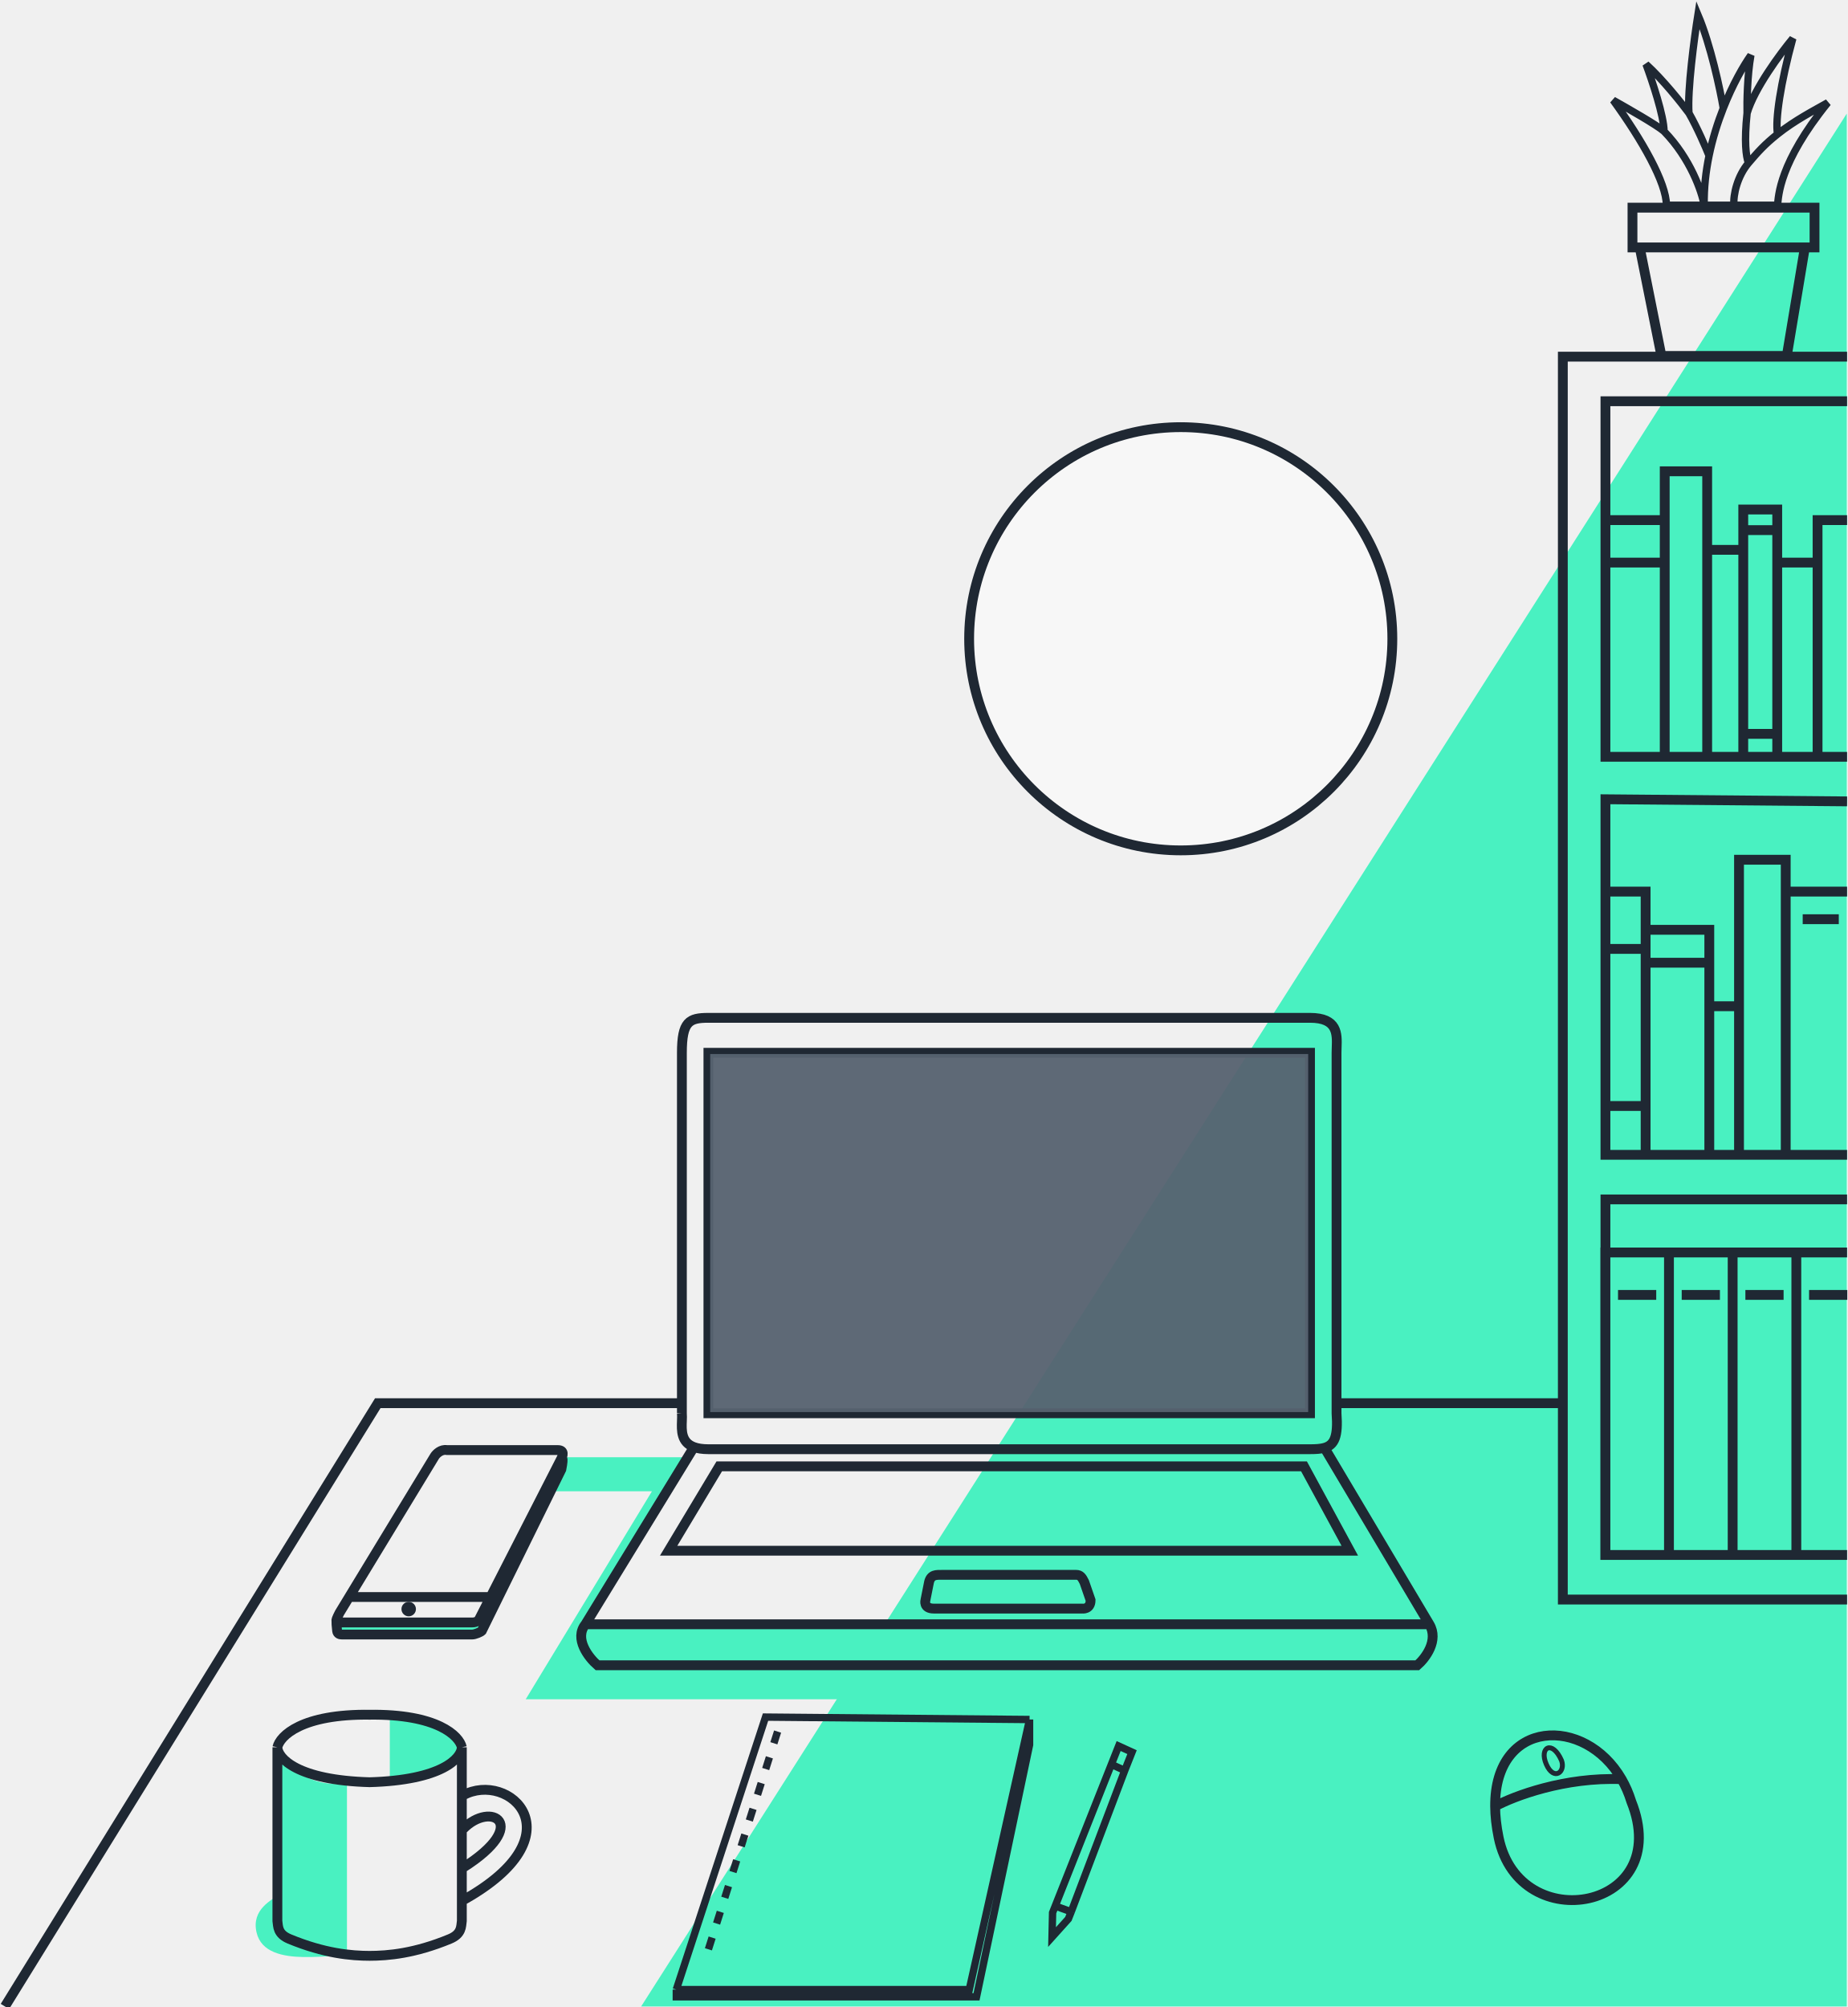
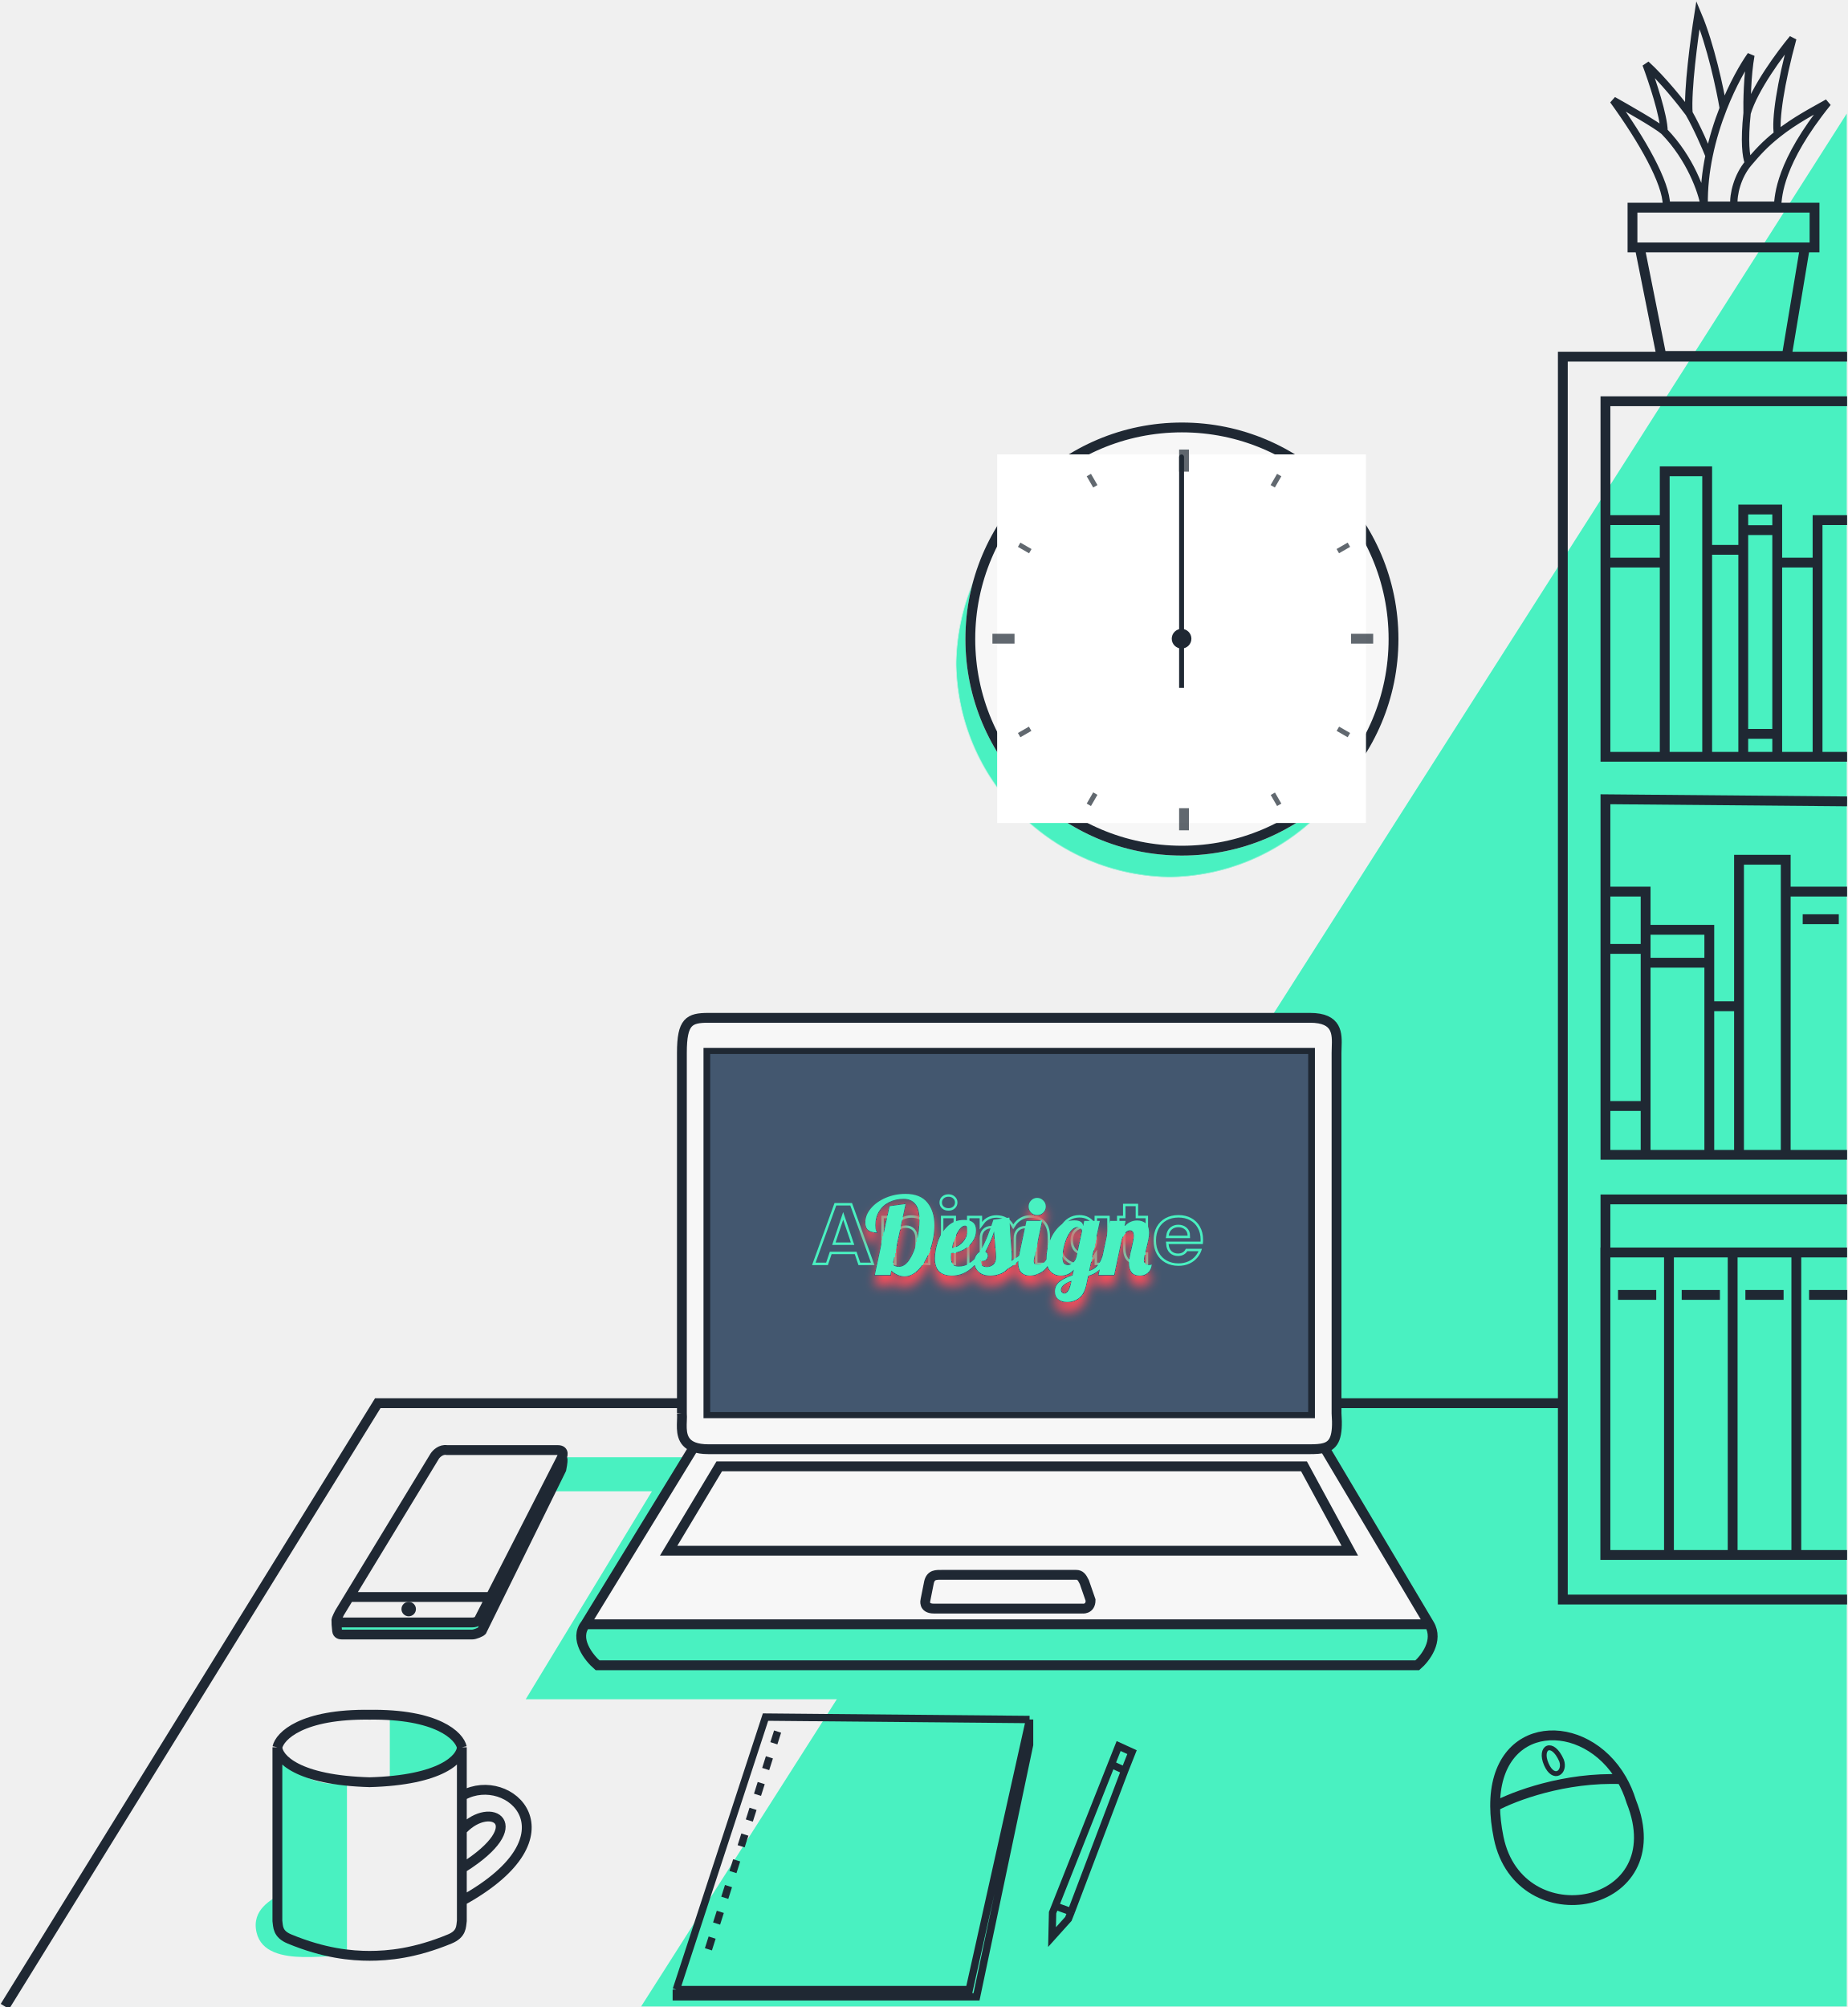
- <svg xmlns="http://www.w3.org/2000/svg" class="hero__objects" width="752" height="817" viewBox="0 0 752 817" fill="none">
-   <g class="objects">
-     <path class="objects__shadow-main" d="M751.785 816.777H261L751.785 46.244V816.777Z" fill="#49F1C1" />
-     <path class="objects__desk" d="M2 816.777L153.786 571.204H277.474M544.971 571.204H636.089" stroke="#1F2833" stroke-width="4" />
-     <g class="objects__clock" filter="url(#filter0_d)">
-       <circle cx="480.662" cy="260.027" r="88.141" fill="#F7F7F7" />
-       <circle cx="480.662" cy="260.027" r="86.141" stroke="#1F2833" stroke-width="4" />
+ <svg xmlns="http://www.w3.org/2000/svg" width="752" height="817" viewBox="0 0 752 817" fill="none">
+   <g id="hero__objects">
+     <path id="objects__shadow-main" d="M751.785 816.777H261L751.785 46.244V816.777Z" fill="#49F1C1" />
+     <path id="objects__desk" d="M2 816.777L153.786 571.204H277.474M544.971 571.204H636.089" stroke="#1F2833" stroke-width="4" />
+     <path id="objects__bookshelf" d="M751.919 651.137H636.206V145.187H751.919M751.919 308.076H653.552V163.334H751.919M751.919 326.223L653.552 325.359V470.101H751.919M751.919 488.248H653.552V632.99H751.919M679.413 509.851H653.489V632.99H679.413V509.851ZM679.413 509.851H705.337M705.337 509.851V632.99H731.261V509.851M705.337 509.851H731.261M731.261 509.851H751.919M658.673 527.134H674.228M684.597 527.134H700.152M710.521 527.134H726.076M736.445 527.134H752M654.353 362.949H669.907V378.503M669.907 378.503H695.831V391.897M669.907 378.503V386.28M695.831 409.612V468.373M695.831 409.612H707.929M695.831 409.612V391.897M707.929 409.612V468.373M707.929 409.612V349.987H726.94V362.949M726.94 362.949V468.373M726.94 362.949H751.919M669.907 386.28H654.353M669.907 386.28V391.897M669.907 450.226V468.373M669.907 450.226H654.353M669.907 450.226V391.897M669.907 391.897H695.831M733.853 374.182H748.543M655.217 211.725H677.684M677.684 211.725V229.008M677.684 211.725V191.85H694.967V223.823M694.967 223.823V306.78M694.967 223.823H709.657M709.657 223.823V298.736M709.657 223.823V215.794M723.483 229.008H739.902M723.483 229.008V215.794M723.483 229.008V298.736M739.902 229.008V306.78M739.902 229.008V211.725H751.919M677.684 306.78V229.008M677.684 229.008H655.217M723.483 215.794V207.405H709.657V215.794M723.483 215.794H709.657M723.483 298.736V306.78M723.483 298.736H709.657M709.657 306.78V298.736" stroke="#1F2833" stroke-width="4" />
+     <g id="objects__clock">
+       <g id="objects__circle" filter="url(#filter0_d)">
+         <circle cx="481.141" cy="260.141" r="88.141" fill="#F7F7F7" />
+         <circle cx="481.141" cy="260.141" r="86.141" stroke="#1F2833" stroke-width="4" />
+       </g>
+       <g id="hour" clip-path="url(#clip0)">
+         <rect width="80" height="80" transform="translate(441 220)" fill="white" />
+         <path id="line" d="M479 222.5C479 221.119 480.119 220 481.5 220C482.881 220 484 221.119 484 222.5V260H479V222.5Z" fill="#1F2833" />
+       </g>
+       <g id="minute" clip-path="url(#clip1)">
+         <rect width="150" height="150" transform="translate(406 185)" fill="white" />
+         <path id="line_2" d="M479 187C479 185.895 479.895 185 481 185C482.105 185 483 185.895 483 187V260H479V187Z" fill="#1F2833" />
+       </g>
+       <g id="sec">
+         <rect width="150" height="150" transform="translate(406 185)" fill="white" />
+         <path id="line_3" d="M480 186C480 185.448 480.448 185 481 185C481.552 185 482 185.448 482 186V280H480V186Z" fill="#1F2833" />
+       </g>
+       <circle id="middle-circle" cx="481" cy="260" r="4" fill="#1F2833" />
+       <g id="dash">
+         <rect id="5" x="517.289" y="323.622" width="2" height="5.19" transform="rotate(-30 517.289 323.622)" fill="#1F2833" fill-opacity="0.7" />
+         <rect id="11" x="442.384" y="193.883" width="2" height="5.282" transform="rotate(-30 442.384 193.883)" fill="#1F2833" fill-opacity="0.7" />
+         <rect id="4" x="544.13" y="297.525" width="2" height="5.181" transform="rotate(-60 544.13 297.525)" fill="#1F2833" fill-opacity="0.7" />
+         <rect id="10" x="414.383" y="222.616" width="2" height="5.24" transform="rotate(-60 414.383 222.616)" fill="#1F2833" fill-opacity="0.7" />
+         <rect id="7" x="445.016" y="322.558" width="2" height="5.264" transform="rotate(30 445.016 322.558)" fill="#1F2833" fill-opacity="0.7" />
+         <rect id="1" x="519.884" y="192.883" width="2" height="5.282" transform="rotate(30 519.884 192.883)" fill="#1F2833" fill-opacity="0.7" />
+         <rect id="8" x="418.856" y="295.801" width="2" height="5.167" transform="rotate(60 418.856 295.801)" fill="#1F2833" fill-opacity="0.7" />
+         <rect id="2" x="548.617" y="220.884" width="2" height="5.215" transform="rotate(60 548.617 220.884)" fill="#1F2833" fill-opacity="0.7" />
+         <rect id="12" x="480" y="183" width="4" height="9" fill="#1F2833" fill-opacity="0.7" />
+         <rect id="6" x="480" y="329" width="4" height="9" fill="#1F2833" fill-opacity="0.7" />
+         <rect id="3" x="550" y="262" width="4" height="9" transform="rotate(-90 550 262)" fill="#1F2833" fill-opacity="0.7" />
+         <rect id="9" x="404" y="262" width="4" height="9" transform="rotate(-90 404 262)" fill="#1F2833" fill-opacity="0.7" />
+       </g>
    </g>
-     <path class="objects__bookshelf" d="M751.919 651.137H636.206V145.187H751.919M751.919 308.076H653.552V163.334H751.919M751.919 326.223L653.552 325.359V470.101H751.919M751.919 488.248H653.552V632.99H751.919M679.413 509.851H653.489V632.99H679.413V509.851ZM679.413 509.851H705.337M705.337 509.851V632.99H731.261V509.851M705.337 509.851H731.261M731.261 509.851H751.919M658.673 527.134H674.228M684.597 527.134H700.152M710.521 527.134H726.076M736.445 527.134H752M654.353 362.949H669.907V378.503M669.907 378.503H695.831V391.897M669.907 378.503V386.28M695.831 409.612V468.373M695.831 409.612H707.929M695.831 409.612V391.897M707.929 409.612V468.373M707.929 409.612V349.987H726.94V362.949M726.94 362.949V468.373M726.94 362.949H751.919M669.907 386.28H654.353M669.907 386.28V391.897M669.907 450.226V468.373M669.907 450.226H654.353M669.907 450.226V391.897M669.907 391.897H695.831M733.853 374.182H748.543M655.217 211.725H677.684M677.684 211.725V229.008M677.684 211.725V191.85H694.967V223.823M694.967 223.823V306.78M694.967 223.823H709.657M709.657 223.823V298.736M709.657 223.823V215.794M723.483 229.008H739.902M723.483 229.008V215.794M723.483 229.008V298.736M739.902 229.008V306.78M739.902 229.008V211.725H751.919M677.684 306.78V229.008M677.684 229.008H655.217M723.483 215.794V207.405H709.657V215.794M723.483 215.794H709.657M723.483 298.736V306.78M723.483 298.736H709.657M709.657 306.78V298.736" stroke="#1F2833" stroke-width="4" />
-     <g class="objects__mouse">
-       <path class="mouse__main" d="M608.645 735.306C608.671 739.157 609.126 743.407 610.083 748.067C618.549 789.293 681.737 777.514 664.069 733.344C663.048 730.023 661.716 726.995 660.143 724.267M608.645 735.306C608.405 699.534 645.188 698.33 660.143 724.267M608.645 735.306C616.159 731.219 636.978 723.288 660.143 724.267" stroke="#1F2833" stroke-width="4" />
-       <path class="mouse__wheel" d="M629.478 718.183C626.468 711.245 631.91 708.101 635.669 716.642C637.42 721.407 632.488 725.122 629.478 718.183Z" stroke="#1F2833" stroke-width="2" />
+     <g id="objects__mouse">
+       <path id="mouse__main" d="M608.645 735.306C608.671 739.157 609.126 743.407 610.083 748.067C618.549 789.293 681.737 777.514 664.069 733.344C663.048 730.023 661.716 726.995 660.143 724.267M608.645 735.306C608.405 699.534 645.188 698.33 660.143 724.267M608.645 735.306C616.159 731.219 636.978 723.288 660.143 724.267" stroke="#1F2833" stroke-width="4" />
+       <path id="mouse__wheel" d="M629.478 718.183C626.468 711.245 631.91 708.101 635.669 716.642C637.42 721.407 632.488 725.122 629.478 718.183Z" stroke="#1F2833" stroke-width="2" />
    </g>
-     <g class="objects__mug">
-       <g class="mug__shadow">
+     <g id="objects__mug">
+       <g id="mug__shadow">
        <path d="M158.683 724.155L158.683 699.883C164.45 698.498 182.118 699.883 187.003 710.683C190.958 719.427 161.676 725.854 158.683 724.155Z" fill="#49F1C1" />
        <path d="M141.241 797.147V726.288C132.069 726.288 127.178 726.288 113.725 716.783V771.223C110.885 773.297 102.232 777.168 104.44 786.657C108.216 802.886 139.391 793.614 141.241 797.147Z" fill="#49F1C1" />
      </g>
-       <path class="mug__main" d="M188.499 730.841C207.149 720.583 236.105 747.037 188.499 773.539M188.499 744.583C199.787 732.852 216.474 742.62 188.499 760.288M112.918 711.27V781.943C113.245 784.234 112.918 787.274 117.826 789.305C132.059 795.194 142.856 796.176 150.708 796.176M112.918 711.27C113.9 706.69 122.832 697.626 150.708 698.019M112.918 711.27C113.082 715.687 120.869 724.718 150.708 725.503M188.008 711.27V781.943C187.681 784.234 188.008 787.274 183.1 789.305C168.867 795.194 158.07 796.176 150.218 796.176M188.008 711.27C187.026 706.69 178.094 697.626 150.218 698.019M188.008 711.27C187.844 715.687 180.057 724.718 150.218 725.503" stroke="#1F2833" stroke-width="4" />
+       <path id="mug__main" d="M188.499 730.841C207.149 720.583 236.105 747.037 188.499 773.539M188.499 744.583C199.787 732.852 216.474 742.62 188.499 760.288M112.918 711.27V781.943C113.245 784.234 112.918 787.274 117.826 789.305C132.059 795.194 142.856 796.176 150.708 796.176M112.918 711.27C113.9 706.69 122.832 697.626 150.708 698.019M112.918 711.27C113.082 715.687 120.869 724.718 150.708 725.503M188.008 711.27V781.943C187.681 784.234 188.008 787.274 183.1 789.305C168.867 795.194 158.07 796.176 150.218 796.176M188.008 711.27C187.026 706.69 178.094 697.626 150.218 698.019M188.008 711.27C187.844 715.687 180.057 724.718 150.218 725.503" stroke="#1F2833" stroke-width="4" />
    </g>
-     <g class="objects__laptop">
-       <path class="laptop__shadow" d="M230.706 593.208H281.175L238.323 661.198H581.872V691.719H369.107H214.02L265.398 607.062H223.835L230.706 593.208Z" fill="#49F1C1" />
-       <path class="laptop__main" d="M277.588 575.311C277.588 532.285 277.588 428.566 277.588 428.566M277.588 575.311V428.566M277.588 575.311C277.677 576.204 277.636 577.257 277.593 578.382C277.44 582.319 277.254 587.135 282.496 589.07M277.588 428.566C277.588 415.805 280.533 414.333 288.385 414.333H533.287C544.58 414.333 544.341 420.868 544.137 426.453C544.11 427.179 544.084 427.889 544.084 428.566V575.311C544.789 584.832 543.214 588.222 539.176 589.375M238.325 661.198L282.496 589.07M238.325 661.198H581.874M238.325 661.198C233.613 667.087 239.634 674.776 243.233 677.885H576.967C580.238 675.074 585.801 667.802 581.874 661.198M282.496 589.07C283.981 589.619 285.903 589.936 288.385 589.936C300.164 589.936 456.561 589.936 533.287 589.936C535.635 589.936 537.595 589.827 539.176 589.375M581.874 661.198L539.176 589.375M292.802 596.905H530.833L549.483 631.26H272.189L292.802 596.905ZM383.597 641.076C381.143 641.076 378.984 640.879 378.199 644.02L376.726 651.382C376.726 651.382 375.745 654.818 380.162 654.818C384.088 654.818 422.042 654.818 440.528 654.818C440.528 654.818 443.964 655.308 443.964 651.382L441.412 644.02C440.43 642.057 439.792 641.076 438.074 641.076C434.148 641.076 400.12 641.076 383.597 641.076ZM288.385 428.566H533.287V575.311H288.385V428.566Z" stroke="#1F2833" stroke-width="4" />
-       <path class="laptop__monitor" d="M532.539 429.057H289.109V574.82H532.539V429.057Z" fill="#586371" fill-opacity="0.95" />
+     <g id="laptop">
+       <path id="laptop__shadow" d="M230.706 593.208H281.175L238.323 661.198H581.872V691.719H369.107H214.02L265.398 607.062H223.835L230.706 593.208Z" fill="#49F1C1" />
+       <g id="laptop__main">
+         <path fill-rule="evenodd" clip-rule="evenodd" d="M544.084 575.311V428.566C544.084 427.889 544.11 427.179 544.137 426.453C544.341 420.868 544.58 414.333 533.287 414.333H288.385C280.533 414.333 277.588 415.805 277.588 428.566V575.311C277.677 576.204 277.636 577.257 277.593 578.382C277.44 582.319 277.254 587.135 282.496 589.07L238.325 661.198H581.874L539.176 589.375C543.214 588.222 544.789 584.832 544.084 575.311Z" fill="#F7F7F7" />
+         <path d="M277.588 575.311C277.588 532.285 277.588 428.566 277.588 428.566M277.588 575.311V428.566M277.588 575.311C277.677 576.204 277.636 577.257 277.593 578.382C277.44 582.319 277.254 587.135 282.496 589.07M277.588 428.566C277.588 415.805 280.533 414.333 288.385 414.333H533.287C544.58 414.333 544.341 420.868 544.137 426.453C544.11 427.179 544.084 427.889 544.084 428.566V575.311C544.789 584.832 543.214 588.222 539.176 589.375M238.325 661.198L282.496 589.07M238.325 661.198H581.874M238.325 661.198C233.613 667.087 239.634 674.776 243.233 677.885H576.967C580.238 675.074 585.801 667.802 581.874 661.198M282.496 589.07C283.981 589.619 285.903 589.936 288.385 589.936C300.164 589.936 456.561 589.936 533.287 589.936C535.635 589.936 537.594 589.827 539.176 589.375M581.874 661.198L539.176 589.375M292.802 596.905H530.833L549.483 631.26H272.189L292.802 596.905ZM383.597 641.076C381.143 641.076 378.984 640.879 378.199 644.02L376.726 651.382C376.726 651.382 375.745 654.818 380.162 654.818C384.088 654.818 422.042 654.818 440.528 654.818C440.528 654.818 443.964 655.308 443.964 651.382L441.412 644.02C440.43 642.057 439.792 641.076 438.074 641.076C434.148 641.076 400.12 641.076 383.597 641.076ZM288.385 428.566H533.287V575.311H288.385V428.566Z" stroke="#1F2833" stroke-width="4" />
+       </g>
+       <g id="laptop__monitor">
+         <path id="laptop__monitor-bg" d="M532.539 429.057H289.109V574.82H532.539V429.057Z" fill="#43576F" />
+         <g id="laptop__text-animate">
+           <mask id="path-30-inside-1" fill="white">
+             <path d="M347.964 510.536H338.532L337.02 515H330.576L339.72 489.728H346.848L355.992 515H349.476L347.964 510.536ZM346.38 505.784L343.248 496.532L340.152 505.784H346.38Z" />
+             <path d="M371.015 494.696C373.367 494.696 375.239 495.464 376.631 497C378.047 498.512 378.755 500.6 378.755 503.264V515H372.635V504.092C372.635 502.748 372.287 501.704 371.591 500.96C370.895 500.216 369.959 499.844 368.783 499.844C367.607 499.844 366.671 500.216 365.975 500.96C365.279 501.704 364.931 502.748 364.931 504.092V515H358.775V494.912H364.931V497.576C365.555 496.688 366.395 495.992 367.451 495.488C368.507 494.96 369.695 494.696 371.015 494.696Z" />
+             <path d="M386.129 492.824C385.049 492.824 384.161 492.512 383.465 491.888C382.793 491.24 382.457 490.448 382.457 489.512C382.457 488.552 382.793 487.76 383.465 487.136C384.161 486.488 385.049 486.164 386.129 486.164C387.185 486.164 388.049 486.488 388.721 487.136C389.417 487.76 389.765 488.552 389.765 489.512C389.765 490.448 389.417 491.24 388.721 491.888C388.049 492.512 387.185 492.824 386.129 492.824ZM389.189 494.912V515H383.033V494.912H389.189Z" />
+             <path d="M419.282 494.696C421.778 494.696 423.758 495.452 425.222 496.964C426.71 498.476 427.454 500.576 427.454 503.264V515H421.334V504.092C421.334 502.796 420.986 501.8 420.29 501.104C419.618 500.384 418.682 500.024 417.482 500.024C416.282 500.024 415.334 500.384 414.638 501.104C413.966 501.8 413.63 502.796 413.63 504.092V515H407.51V504.092C407.51 502.796 407.162 501.8 406.466 501.104C405.794 500.384 404.858 500.024 403.658 500.024C402.458 500.024 401.51 500.384 400.814 501.104C400.142 501.8 399.806 502.796 399.806 504.092V515H393.65V494.912H399.806V497.432C400.43 496.592 401.246 495.932 402.254 495.452C403.262 494.948 404.402 494.696 405.674 494.696C407.186 494.696 408.53 495.02 409.706 495.668C410.906 496.316 411.842 497.24 412.514 498.44C413.21 497.336 414.158 496.436 415.358 495.74C416.558 495.044 417.866 494.696 419.282 494.696Z" />
+             <path d="M430.536 504.92C430.536 502.856 430.92 501.044 431.688 499.484C432.48 497.924 433.548 496.724 434.892 495.884C436.236 495.044 437.736 494.624 439.392 494.624C440.808 494.624 442.044 494.912 443.1 495.488C444.18 496.064 445.008 496.82 445.584 497.756V494.912H451.74V515H445.584V512.156C444.984 513.092 444.144 513.848 443.064 514.424C442.008 515 440.772 515.288 439.356 515.288C437.724 515.288 436.236 514.868 434.892 514.028C433.548 513.164 432.48 511.952 431.688 510.392C430.92 508.808 430.536 506.984 430.536 504.92ZM445.584 504.956C445.584 503.42 445.152 502.208 444.288 501.32C443.448 500.432 442.416 499.988 441.192 499.988C439.968 499.988 438.924 500.432 438.06 501.32C437.22 502.184 436.8 503.384 436.8 504.92C436.8 506.456 437.22 507.68 438.06 508.592C438.924 509.48 439.968 509.924 441.192 509.924C442.416 509.924 443.448 509.48 444.288 508.592C445.152 507.704 445.584 506.492 445.584 504.956Z" />
+             <path d="M467.389 509.78V515H464.257C462.025 515 460.285 514.46 459.037 513.38C457.789 512.276 457.165 510.488 457.165 508.016V500.024H454.717V494.912H457.165V490.016H463.321V494.912H467.353V500.024H463.321V508.088C463.321 508.688 463.465 509.12 463.753 509.384C464.041 509.648 464.521 509.78 465.193 509.78H467.389Z" />
+             <path d="M489.754 504.632C489.754 505.208 489.718 505.808 489.646 506.432H475.714C475.81 507.68 476.206 508.64 476.902 509.312C477.622 509.96 478.498 510.284 479.53 510.284C481.066 510.284 482.134 509.636 482.734 508.34H489.286C488.95 509.66 488.338 510.848 487.45 511.904C486.586 512.96 485.494 513.788 484.174 514.388C482.854 514.988 481.378 515.288 479.746 515.288C477.778 515.288 476.026 514.868 474.49 514.028C472.954 513.188 471.754 511.988 470.89 510.428C470.026 508.868 469.594 507.044 469.594 504.956C469.594 502.868 470.014 501.044 470.854 499.484C471.718 497.924 472.918 496.724 474.454 495.884C475.99 495.044 477.754 494.624 479.746 494.624C481.69 494.624 483.418 495.032 484.93 495.848C486.442 496.664 487.618 497.828 488.458 499.34C489.322 500.852 489.754 502.616 489.754 504.632ZM483.454 503.012C483.454 501.956 483.094 501.116 482.374 500.492C481.654 499.868 480.754 499.556 479.674 499.556C478.642 499.556 477.766 499.856 477.046 500.456C476.35 501.056 475.918 501.908 475.75 503.012H483.454Z" />
+           </mask>
+           <path d="M347.964 510.536H338.532L337.02 515H330.576L339.72 489.728H346.848L355.992 515H349.476L347.964 510.536ZM346.38 505.784L343.248 496.532L340.152 505.784H346.38Z" stroke="#49F1C1" stroke-width="2" mask="url(#path-30-inside-1)" />
+           <path d="M371.015 494.696C373.367 494.696 375.239 495.464 376.631 497C378.047 498.512 378.755 500.6 378.755 503.264V515H372.635V504.092C372.635 502.748 372.287 501.704 371.591 500.96C370.895 500.216 369.959 499.844 368.783 499.844C367.607 499.844 366.671 500.216 365.975 500.96C365.279 501.704 364.931 502.748 364.931 504.092V515H358.775V494.912H364.931V497.576C365.555 496.688 366.395 495.992 367.451 495.488C368.507 494.96 369.695 494.696 371.015 494.696Z" stroke="#49F1C1" stroke-width="2" mask="url(#path-30-inside-1)" />
+           <path d="M386.129 492.824C385.049 492.824 384.161 492.512 383.465 491.888C382.793 491.24 382.457 490.448 382.457 489.512C382.457 488.552 382.793 487.76 383.465 487.136C384.161 486.488 385.049 486.164 386.129 486.164C387.185 486.164 388.049 486.488 388.721 487.136C389.417 487.76 389.765 488.552 389.765 489.512C389.765 490.448 389.417 491.24 388.721 491.888C388.049 492.512 387.185 492.824 386.129 492.824ZM389.189 494.912V515H383.033V494.912H389.189Z" stroke="#49F1C1" stroke-width="2" mask="url(#path-30-inside-1)" />
+           <path d="M419.282 494.696C421.778 494.696 423.758 495.452 425.222 496.964C426.71 498.476 427.454 500.576 427.454 503.264V515H421.334V504.092C421.334 502.796 420.986 501.8 420.29 501.104C419.618 500.384 418.682 500.024 417.482 500.024C416.282 500.024 415.334 500.384 414.638 501.104C413.966 501.8 413.63 502.796 413.63 504.092V515H407.51V504.092C407.51 502.796 407.162 501.8 406.466 501.104C405.794 500.384 404.858 500.024 403.658 500.024C402.458 500.024 401.51 500.384 400.814 501.104C400.142 501.8 399.806 502.796 399.806 504.092V515H393.65V494.912H399.806V497.432C400.43 496.592 401.246 495.932 402.254 495.452C403.262 494.948 404.402 494.696 405.674 494.696C407.186 494.696 408.53 495.02 409.706 495.668C410.906 496.316 411.842 497.24 412.514 498.44C413.21 497.336 414.158 496.436 415.358 495.74C416.558 495.044 417.866 494.696 419.282 494.696Z" stroke="#49F1C1" stroke-width="2" mask="url(#path-30-inside-1)" />
+           <path d="M430.536 504.92C430.536 502.856 430.92 501.044 431.688 499.484C432.48 497.924 433.548 496.724 434.892 495.884C436.236 495.044 437.736 494.624 439.392 494.624C440.808 494.624 442.044 494.912 443.1 495.488C444.18 496.064 445.008 496.82 445.584 497.756V494.912H451.74V515H445.584V512.156C444.984 513.092 444.144 513.848 443.064 514.424C442.008 515 440.772 515.288 439.356 515.288C437.724 515.288 436.236 514.868 434.892 514.028C433.548 513.164 432.48 511.952 431.688 510.392C430.92 508.808 430.536 506.984 430.536 504.92ZM445.584 504.956C445.584 503.42 445.152 502.208 444.288 501.32C443.448 500.432 442.416 499.988 441.192 499.988C439.968 499.988 438.924 500.432 438.06 501.32C437.22 502.184 436.8 503.384 436.8 504.92C436.8 506.456 437.22 507.68 438.06 508.592C438.924 509.48 439.968 509.924 441.192 509.924C442.416 509.924 443.448 509.48 444.288 508.592C445.152 507.704 445.584 506.492 445.584 504.956Z" stroke="#49F1C1" stroke-width="2" mask="url(#path-30-inside-1)" />
+           <path d="M467.389 509.78V515H464.257C462.025 515 460.285 514.46 459.037 513.38C457.789 512.276 457.165 510.488 457.165 508.016V500.024H454.717V494.912H457.165V490.016H463.321V494.912H467.353V500.024H463.321V508.088C463.321 508.688 463.465 509.12 463.753 509.384C464.041 509.648 464.521 509.78 465.193 509.78H467.389Z" stroke="#49F1C1" stroke-width="2" mask="url(#path-30-inside-1)" />
+           <path d="M489.754 504.632C489.754 505.208 489.718 505.808 489.646 506.432H475.714C475.81 507.68 476.206 508.64 476.902 509.312C477.622 509.96 478.498 510.284 479.53 510.284C481.066 510.284 482.134 509.636 482.734 508.34H489.286C488.95 509.66 488.338 510.848 487.45 511.904C486.586 512.96 485.494 513.788 484.174 514.388C482.854 514.988 481.378 515.288 479.746 515.288C477.778 515.288 476.026 514.868 474.49 514.028C472.954 513.188 471.754 511.988 470.89 510.428C470.026 508.868 469.594 507.044 469.594 504.956C469.594 502.868 470.014 501.044 470.854 499.484C471.718 497.924 472.918 496.724 474.454 495.884C475.99 495.044 477.754 494.624 479.746 494.624C481.69 494.624 483.418 495.032 484.93 495.848C486.442 496.664 487.618 497.828 488.458 499.34C489.322 500.852 489.754 502.616 489.754 504.632ZM483.454 503.012C483.454 501.956 483.094 501.116 482.374 500.492C481.654 499.868 480.754 499.556 479.674 499.556C478.642 499.556 477.766 499.856 477.046 500.456C476.35 501.056 475.918 501.908 475.75 503.012H483.454Z" stroke="#49F1C1" stroke-width="2" mask="url(#path-30-inside-1)" />
+         </g>
+         <g id="laptop__text-design" filter="url(#filter1_d)">
+           <path d="M368.192 519.572C366.432 519.572 364.643 518.795 362.824 517.24L362.472 519H356.136L362.12 491.016L368.632 490.136L363.352 514.82C364.173 515.407 365.009 515.7 365.86 515.7C367.532 515.7 368.999 514.732 370.26 512.796C371.551 510.86 372.548 508.396 373.252 505.404C373.956 502.412 374.308 499.391 374.308 496.34C374.308 493.465 373.736 491.368 372.592 490.048C371.477 488.699 369.908 488.024 367.884 488.024C365.684 488.024 363.704 488.464 361.944 489.344C360.213 490.195 358.849 491.427 357.852 493.04C356.855 494.653 356.356 496.545 356.356 498.716C356.356 499.801 356.459 500.564 356.664 501.004C356.869 501.415 356.972 501.649 356.972 501.708C355.447 501.708 354.273 501.385 353.452 500.74C352.66 500.095 352.264 499.053 352.264 497.616C352.264 495.621 353.012 493.729 354.508 491.94C356.004 490.151 357.999 488.713 360.492 487.628C363.015 486.543 365.728 486 368.632 486C372.651 486 375.613 487.188 377.52 489.564C379.427 491.94 380.38 494.976 380.38 498.672C380.38 502.016 379.808 505.316 378.664 508.572C377.549 511.799 376.053 514.439 374.176 516.492C372.299 518.545 370.304 519.572 368.192 519.572ZM387.468 519.264C385.297 519.264 383.61 518.707 382.408 517.592C381.205 516.448 380.604 514.673 380.604 512.268C380.604 510.244 381 508.015 381.792 505.58C382.584 503.145 383.874 501.048 385.664 499.288C387.453 497.499 389.726 496.604 392.484 496.604C395.71 496.604 397.324 498.012 397.324 500.828C397.324 502.471 396.854 503.981 395.916 505.36C394.977 506.739 393.73 507.853 392.176 508.704C390.621 509.525 388.964 509.995 387.204 510.112C387.145 510.992 387.116 511.579 387.116 511.872C387.116 513.309 387.365 514.292 387.864 514.82C388.362 515.319 389.169 515.568 390.284 515.568C391.868 515.568 393.217 515.201 394.332 514.468C395.476 513.735 396.722 512.62 398.072 511.124H399.568C396.312 516.551 392.278 519.264 387.468 519.264ZM387.556 508C388.641 507.941 389.668 507.56 390.636 506.856C391.633 506.152 392.425 505.257 393.012 504.172C393.628 503.087 393.936 501.943 393.936 500.74C393.936 499.537 393.569 498.936 392.836 498.936C391.78 498.936 390.738 499.86 389.712 501.708C388.714 503.556 387.996 505.653 387.556 508ZM403.079 519.264C401.671 519.264 400.482 519 399.514 518.472C398.546 517.915 397.828 517.211 397.358 516.36C396.889 515.48 396.654 514.571 396.654 513.632C396.654 512.664 396.889 511.828 397.358 511.124C397.798 510.391 398.341 509.863 398.987 509.54C400.131 507.487 401.128 505.419 401.979 503.336C402.829 501.224 403.636 498.951 404.399 496.516L410.911 495.636C411.057 499.391 411.307 503.453 411.659 507.824C411.805 509.584 411.879 510.86 411.879 511.652C411.879 512.327 411.82 512.884 411.703 513.324C413.081 512.532 414.137 511.799 414.871 511.124H416.719C414.841 513.295 412.597 515.128 409.987 516.624C409.136 517.533 408.08 518.208 406.819 518.648C405.587 519.059 404.34 519.264 403.079 519.264ZM401.671 515.788C402.756 515.788 403.665 515.465 404.399 514.82C405.132 514.175 405.499 513.133 405.499 511.696C405.499 510.816 405.411 509.584 405.235 508C404.941 504.656 404.751 502.412 404.663 501.268C403.959 503.585 402.771 506.357 401.099 509.584C401.773 509.936 402.111 510.449 402.111 511.124C402.111 511.681 401.92 512.18 401.539 512.62C401.187 513.06 400.732 513.28 400.175 513.28C399.559 513.28 399.163 513.089 398.987 512.708C398.987 513.764 399.192 514.541 399.603 515.04C400.043 515.539 400.732 515.788 401.671 515.788ZM422.211 494.624C421.243 494.624 420.422 494.287 419.747 493.612C419.073 492.937 418.735 492.116 418.735 491.148C418.735 490.18 419.073 489.359 419.747 488.684C420.422 487.98 421.243 487.628 422.211 487.628C423.179 487.628 424.001 487.98 424.675 488.684C425.379 489.359 425.731 490.18 425.731 491.148C425.731 492.116 425.379 492.937 424.675 493.612C424.001 494.287 423.179 494.624 422.211 494.624ZM419.219 519.264C417.811 519.264 416.667 518.824 415.787 517.944C414.937 517.064 414.511 515.744 414.511 513.984C414.511 513.251 414.629 512.297 414.863 511.124L417.855 497H424.191L421.023 511.96C420.906 512.4 420.847 512.869 420.847 513.368C420.847 513.955 420.979 514.38 421.243 514.644C421.537 514.879 422.006 514.996 422.651 514.996C423.502 514.996 424.294 514.644 425.027 513.94C425.761 513.207 426.289 512.268 426.611 511.124H428.459C427.374 514.292 425.981 516.448 424.279 517.592C422.578 518.707 420.891 519.264 419.219 519.264ZM434.382 530C432.974 530 431.8 529.633 430.862 528.9C429.923 528.167 429.454 527.111 429.454 525.732C429.454 524.06 430.128 522.711 431.478 521.684C432.827 520.687 434.543 519.851 436.626 519.176L437.154 516.844C435.658 518.457 433.898 519.264 431.874 519.264C430.202 519.264 428.808 518.692 427.694 517.548C426.579 516.404 426.022 514.615 426.022 512.18C426.022 510.009 426.447 507.736 427.298 505.36C428.178 502.955 429.468 500.931 431.17 499.288C432.9 497.616 434.954 496.78 437.33 496.78C438.532 496.78 439.427 496.985 440.014 497.396C440.6 497.807 440.894 498.349 440.894 499.024V499.288L441.378 497H447.714L443.358 517.416C444.766 516.947 445.895 516.243 446.746 515.304C447.596 514.365 448.315 512.972 448.902 511.124H450.75C449.958 513.735 448.887 515.656 447.538 516.888C446.188 518.091 444.663 518.912 442.962 519.352L442.302 522.52C441.715 525.365 440.703 527.316 439.266 528.372C437.828 529.457 436.2 530 434.382 530ZM434.734 514.996C435.408 514.996 436.098 514.688 436.802 514.072C437.506 513.456 437.99 512.62 438.254 511.564L440.498 501.136C440.498 500.784 440.351 500.432 440.058 500.08C439.764 499.699 439.31 499.508 438.694 499.508C437.52 499.508 436.464 500.197 435.526 501.576C434.587 502.925 433.854 504.568 433.326 506.504C432.798 508.411 432.534 510.097 432.534 511.564C432.534 513.031 432.739 513.969 433.15 514.38C433.59 514.791 434.118 514.996 434.734 514.996ZM433.37 526.568C433.868 526.568 434.352 526.231 434.822 525.556C435.291 524.881 435.658 523.913 435.922 522.652L436.186 521.376C433.311 522.432 431.874 523.679 431.874 525.116C431.874 525.497 432.006 525.835 432.27 526.128C432.534 526.421 432.9 526.568 433.37 526.568ZM464.031 519.264C462.476 519.264 461.347 518.795 460.643 517.856C459.939 516.917 459.587 515.729 459.587 514.292C459.587 513.676 459.66 512.987 459.807 512.224C459.953 511.432 460.1 510.669 460.247 509.936C460.423 509.203 460.54 508.733 460.599 508.528C460.833 507.501 461.053 506.489 461.259 505.492C461.464 504.495 461.567 503.688 461.567 503.072C461.567 501.576 461.039 500.828 459.983 500.828C459.22 500.828 458.545 501.209 457.959 501.972C457.372 502.705 456.903 503.673 456.551 504.876L453.559 519H447.223L451.887 497H458.223L457.739 499.288C459.205 497.645 460.921 496.824 462.887 496.824C464.383 496.824 465.571 497.235 466.451 498.056C467.331 498.877 467.771 500.124 467.771 501.796C467.771 502.647 467.668 503.6 467.463 504.656C467.257 505.683 466.964 506.944 466.583 508.44C466.348 509.349 466.128 510.244 465.923 511.124C465.747 511.975 465.659 512.649 465.659 513.148C465.659 513.735 465.791 514.189 466.055 514.512C466.319 514.835 466.773 514.996 467.419 514.996C468.123 514.996 468.607 514.908 468.871 514.732C468.695 516.228 468.152 517.357 467.243 518.12C466.363 518.883 465.292 519.264 464.031 519.264Z" fill="#49F1C1" />
+         </g>
+       </g>
    </g>
-     <g class="objects__cp">
-       <g class="cp__main">
+     <g id="objects__cp">
+       <g id="cp__main">
        <path d="M195.149 658.994C194.985 659.485 194.167 660.466 192.204 660.466H140.181C138.107 660.466 137.128 660.466 136.955 659.888C136.927 660.512 136.981 661.694 137.236 663.902C137.379 665.135 138.382 665.374 139.199 665.374H192.204C193.383 665.374 195.64 664.392 196.13 663.902L228.522 598.136C229.685 592.247 228.522 593.719 228.522 593.719L199.693 650.106L195.149 658.994Z" fill="#49F1C1" />
        <path d="M228.522 593.719C229.013 592.738 229.994 590.284 227.05 590.284H181.898C179.542 589.891 177.644 591.756 176.99 592.738L142.127 650.106M228.522 593.719C228.522 593.719 229.685 592.247 228.522 598.136L196.13 663.902C195.64 664.392 193.383 665.374 192.204 665.374M228.522 593.719L199.693 650.106M192.204 660.466C194.167 660.466 194.985 659.485 195.149 658.994L199.693 650.106M192.204 660.466C190.241 660.466 156.704 660.466 140.181 660.466M192.204 660.466H140.181M140.181 660.466C138.107 660.466 137.128 660.466 136.955 659.888M192.204 665.374C191.025 665.374 156.049 665.374 139.199 665.374M192.204 665.374H139.199M139.199 665.374C138.382 665.374 137.379 665.135 137.236 663.902C136.981 661.694 136.927 660.512 136.955 659.888M137.075 658.994C137.274 658.424 137.67 657.635 138.218 656.54L142.127 650.106M137.075 658.994C137.445 659.774 137.014 658.555 136.955 659.888M137.075 658.994C136.936 659.388 136.892 659.677 136.955 659.888M142.127 650.106H199.693" stroke="#1F2833" stroke-width="4" />
      </g>
-       <circle class="cp__button" cx="166.373" cy="655.014" r="2.945" fill="#1F2833" />
+       <circle id="cp__button" cx="166.373" cy="655.014" r="2.945" fill="#1F2833" />
    </g>
-     <g class="objects__plant">
-       <path class="plant__pot" d="M734.742 100.722L727.38 144.892H676.338L667.504 100.722M734.742 100.722H667.504M734.742 100.722H738.668V84.526H664.56V100.722H667.504" stroke="#1F2833" stroke-width="4" />
-       <path class="plant__leaf" d="M705.863 83.544H723.619C723.995 79.851 724.225 66.331 744.067 41.789C738.33 45.042 730.658 48.97 723.619 54.588M705.863 83.544C705.486 79.204 707.312 71.634 711.778 66.367M705.863 83.544H693.744M723.619 54.588C722.586 48.84 724.859 33.836 729.819 15.658C724.84 21.622 714.149 36.052 711.218 46.05M723.619 54.588C718.395 58.756 715.553 61.914 711.778 66.367M711.218 46.05C709.985 57.639 710.75 63.621 711.778 66.367M711.218 46.05C711.118 41.6 711.287 30.655 712.759 22.475C709.736 26.729 705.336 34.394 701.529 44.062M693.744 83.544H678.379C678.379 74.455 668.486 57.042 656.707 40.808C662.344 43.989 674.485 50.879 677.398 53.435M693.744 83.544C693.628 76.625 694.403 69.821 695.73 63.377M693.744 83.544C692.805 78.147 688.22 64.57 677.398 53.435M701.529 44.062C700.249 36.487 696.394 18.271 691.208 6C689.705 15.468 686.867 36.734 687.544 46.05M701.529 44.062C699.239 49.877 697.163 56.418 695.73 63.377M687.544 46.05C690.926 51.958 694.41 60.063 695.73 63.377M687.544 46.05C684.538 41.979 676.834 32.303 670.07 26.167C672.513 32.7 677.398 47.3 677.398 53.435" stroke="#1F2833" stroke-width="3" />
+     <g id="objects__plant">
+       <path id="plant__pot" d="M734.742 100.722L727.38 144.892H676.338L667.504 100.722M734.742 100.722H667.504M734.742 100.722H738.668V84.526H664.56V100.722H667.504" stroke="#1F2833" stroke-width="4" />
+       <path id="plant__leaf" d="M705.863 83.544H723.619C723.995 79.851 724.225 66.331 744.067 41.789C738.33 45.042 730.658 48.97 723.619 54.588M705.863 83.544C705.486 79.204 707.312 71.634 711.778 66.367M705.863 83.544H693.744M723.619 54.588C722.586 48.84 724.859 33.836 729.819 15.658C724.84 21.622 714.149 36.052 711.218 46.05M723.619 54.588C718.395 58.756 715.553 61.914 711.778 66.367M711.218 46.05C709.985 57.639 710.75 63.621 711.778 66.367M711.218 46.05C711.118 41.6 711.287 30.655 712.759 22.475C709.736 26.729 705.336 34.394 701.529 44.062M693.744 83.544H678.379C678.379 74.455 668.486 57.042 656.707 40.808C662.344 43.989 674.485 50.879 677.398 53.435M693.744 83.544C693.628 76.625 694.403 69.821 695.73 63.377M693.744 83.544C692.805 78.147 688.22 64.57 677.398 53.435M701.529 44.062C700.249 36.487 696.394 18.271 691.208 6C689.705 15.468 686.867 36.734 687.544 46.05M701.529 44.062C699.239 49.877 697.163 56.418 695.73 63.377M687.544 46.05C690.926 51.958 694.41 60.063 695.73 63.377M687.544 46.05C684.538 41.979 676.834 32.303 670.07 26.167C672.513 32.7 677.398 47.3 677.398 53.435" stroke="#1F2833" stroke-width="3" />
    </g>
-     <g class="objects__notebook">
-       <path class="notebook__main" d="M419.118 699.97L311.636 698.988L275.318 809.906M419.118 699.97L394.579 809.906H275.318M419.118 699.97V710.276L397.524 812.85H275.318V809.906" stroke="#1F2833" stroke-width="3" />
-       <path class="notebook__string" d="M316.544 704.878L286.606 799.108" stroke="#1F2833" stroke-width="3" stroke-dasharray="5 6" />
+     <g id="objects__notebook">
+       <path id="notebook__main" d="M419.118 699.97L311.636 698.988L275.318 809.906M419.118 699.97L394.579 809.906H275.318M419.118 699.97V710.276L397.524 812.85H275.318V809.906" stroke="#1F2833" stroke-width="3" />
+       <path id="notebook__string" d="M316.544 704.878L286.606 799.108" stroke="#1F2833" stroke-width="3" stroke-dasharray="5 6" />
    </g>
-     <path class="objects__ballpen" d="M452.422 718.237L455.384 710.767L460.831 713.252L457.869 720.722M452.422 718.237L457.869 720.722M452.422 718.237L429.568 775.883M457.869 720.722L436.074 778.228M429.568 775.883L428.492 778.596L428.27 788.535L434.919 781.144L436.074 778.228M429.568 775.883L436.074 778.228" stroke="#1F2833" stroke-width="3" />
+     <path id="objects__ballpen" d="M452.422 718.237L455.384 710.767L460.831 713.252L457.869 720.722M452.422 718.237L457.869 720.722M452.422 718.237L429.568 775.883M457.869 720.722L436.074 778.228M429.568 775.883L428.492 778.596L428.27 788.535L434.919 781.144L436.074 778.228M429.568 775.883L436.074 778.228" stroke="#1F2833" stroke-width="3" />
  </g>
  <defs>
-     <filter class="filter0_d" x="388.521" y="171.885" width="180.283" height="185.283" filterUnits="userSpaceOnUse" color-interpolation-filters="sRGB">
+     <filter id="filter0_d" x="389" y="172" width="180.283" height="185.283" filterUnits="userSpaceOnUse" color-interpolation-filters="sRGB">
      <feFlood flood-opacity="0" result="BackgroundImageFix" />
-       <feColorMatrix in="SourceAlpha" type="matrix" values="0 0 0 0 0 0 0 0 0 0 0 0 0 0 0 0 0 0 127 0" />
+       <feColorMatrix in="SourceAlpha" type="matrix" values="0 0 0 0 0 0 0 0 0 0 0 0 0 0 0 0 0 0 127 0" result="hardAlpha" />
      <feMorphology radius="1" operator="erode" in="SourceAlpha" result="effect1_dropShadow" />
      <feOffset dx="-5" dy="10" />
      <feColorMatrix type="matrix" values="0 0 0 0 0.286 0 0 0 0 0.945 0 0 0 0 0.757 0 0 0 1 0" />
      <feBlend mode="normal" in2="BackgroundImageFix" result="effect1_dropShadow" />
      <feBlend mode="normal" in="SourceGraphic" in2="effect1_dropShadow" result="shape" />
    </filter>
+     <filter id="filter1_d" x="348.264" y="486" width="124.607" height="52" filterUnits="userSpaceOnUse" color-interpolation-filters="sRGB">
+       <feFlood flood-opacity="0" result="BackgroundImageFix" />
+       <feColorMatrix in="SourceAlpha" type="matrix" values="0 0 0 0 0 0 0 0 0 0 0 0 0 0 0 0 0 0 127 0" result="hardAlpha" />
+       <feOffset dy="4" />
+       <feGaussianBlur stdDeviation="2" />
+       <feComposite in2="hardAlpha" operator="out" />
+       <feColorMatrix type="matrix" values="0 0 0 0 1 0 0 0 0 0.302 0 0 0 0 0.353 0 0 0 1 0" />
+       <feBlend mode="normal" in2="BackgroundImageFix" result="effect1_dropShadow" />
+       <feBlend mode="normal" in="SourceGraphic" in2="effect1_dropShadow" result="shape" />
+     </filter>
+     <clipPath id="clip0">
+       <rect width="80" height="80" fill="white" transform="translate(441 220)" />
+     </clipPath>
+     <clipPath id="clip1">
+       <rect width="150" height="150" fill="white" transform="translate(406 185)" />
+     </clipPath>
  </defs>
</svg>
